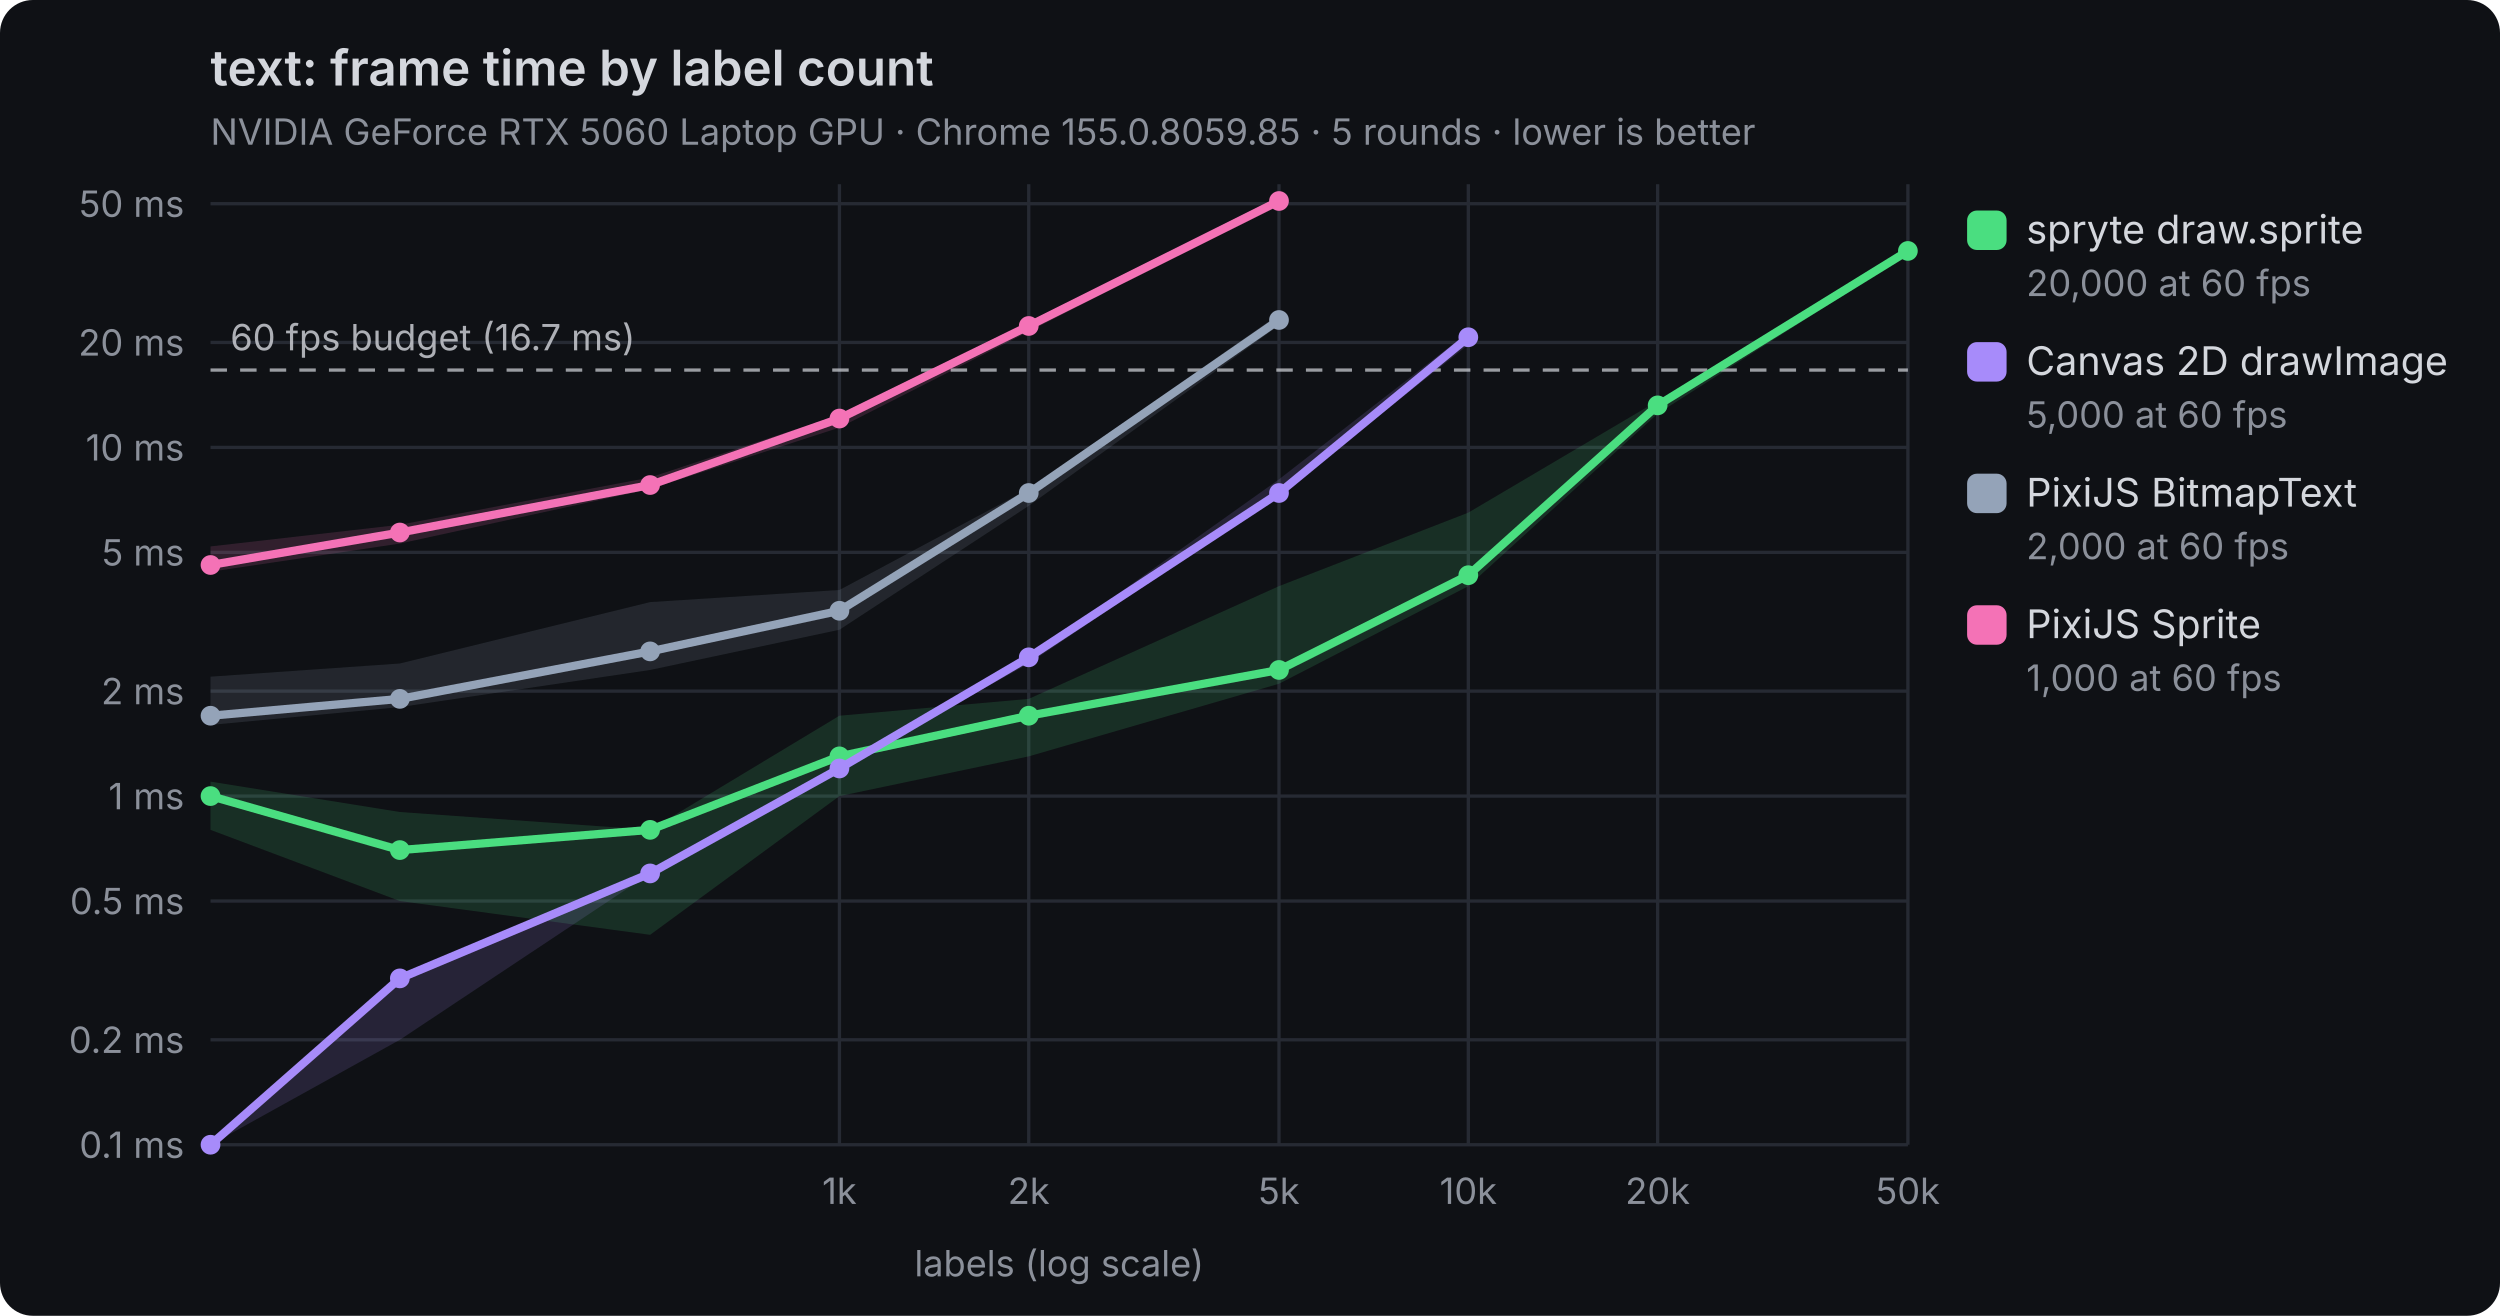
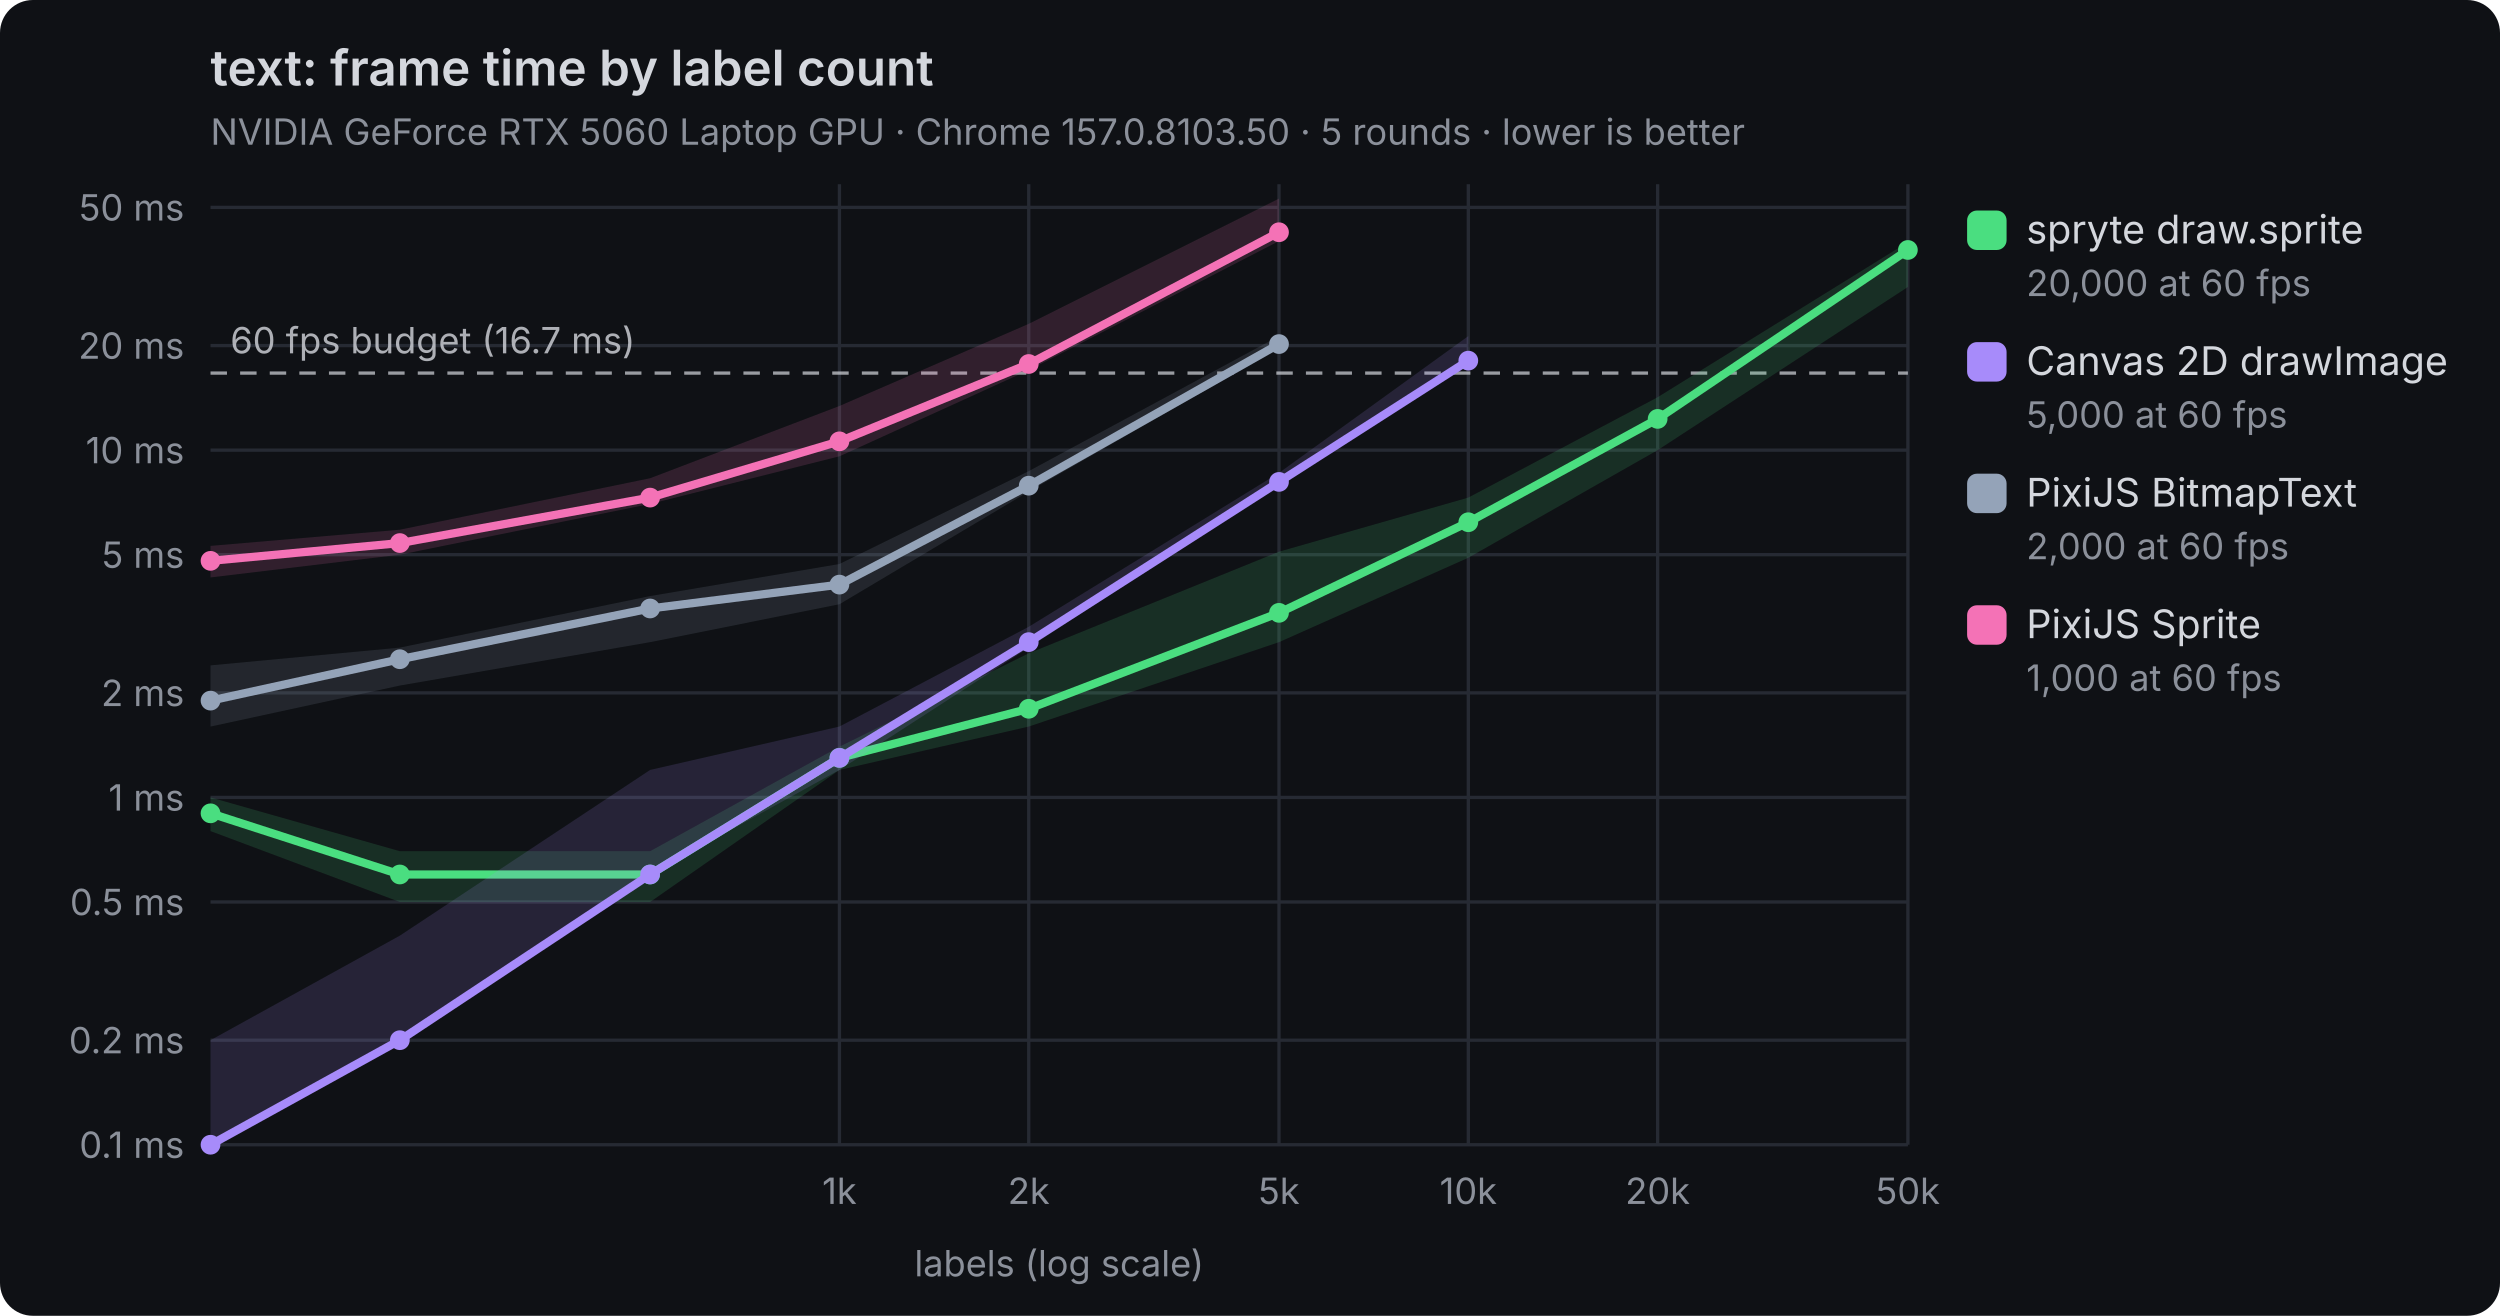
<svg xmlns="http://www.w3.org/2000/svg" viewBox="0 0 760 400" width="760" height="400" font-family="ui-sans-serif, system-ui, -apple-system, Segoe UI, sans-serif" role="img" aria-label="text: frame time by count">
  <rect width="760" height="400" rx="10" fill="#0f1115" />
  <text x="64" y="26" fill="#d4d7dd" font-size="15" font-weight="600">text: frame time by label count</text>
-   <text x="64" y="44" fill="#8b909a" font-size="11">NVIDIA GeForce RTX 5060 Laptop GPU · Chrome 155.0.8059.85 · 5 rounds · lower is better</text>
+   <text x="64" y="44" fill="#8b909a" font-size="11">NVIDIA GeForce RTX 5060 Laptop GPU · Chrome 157.0.8103.50 · 5 rounds · lower is better</text>
  <line x1="64" x2="580" y1="348" y2="348" stroke="#262a33" />
  <text x="56" y="352" fill="#8b909a" font-size="11" text-anchor="end">0.1 ms</text>
-   <line x1="64" x2="580" y1="316.093" y2="316.093" stroke="#262a33" />
-   <text x="56" y="320.093" fill="#8b909a" font-size="11" text-anchor="end">0.2 ms</text>
-   <line x1="64" x2="580" y1="273.914" y2="273.914" stroke="#262a33" />
-   <text x="56" y="277.914" fill="#8b909a" font-size="11" text-anchor="end">0.5 ms</text>
-   <line x1="64" x2="580" y1="242.006" y2="242.006" stroke="#262a33" />
-   <text x="56" y="246.006" fill="#8b909a" font-size="11" text-anchor="end">1 ms</text>
-   <line x1="64" x2="580" y1="210.099" y2="210.099" stroke="#262a33" />
-   <text x="56" y="214.099" fill="#8b909a" font-size="11" text-anchor="end">2 ms</text>
-   <line x1="64" x2="580" y1="167.92" y2="167.92" stroke="#262a33" />
-   <text x="56" y="171.92" fill="#8b909a" font-size="11" text-anchor="end">5 ms</text>
-   <line x1="64" x2="580" y1="136.013" y2="136.013" stroke="#262a33" />
-   <text x="56" y="140.013" fill="#8b909a" font-size="11" text-anchor="end">10 ms</text>
-   <line x1="64" x2="580" y1="104.106" y2="104.106" stroke="#262a33" />
-   <text x="56" y="108.106" fill="#8b909a" font-size="11" text-anchor="end">20 ms</text>
-   <line x1="64" x2="580" y1="61.926" y2="61.926" stroke="#262a33" />
-   <text x="56" y="65.926" fill="#8b909a" font-size="11" text-anchor="end">50 ms</text>
+   <line x1="64" x2="580" y1="316.217" y2="316.217" stroke="#262a33" />
+   <text x="56" y="320.217" fill="#8b909a" font-size="11" text-anchor="end">0.2 ms</text>
+   <line x1="64" x2="580" y1="274.203" y2="274.203" stroke="#262a33" />
+   <text x="56" y="278.203" fill="#8b909a" font-size="11" text-anchor="end">0.5 ms</text>
+   <line x1="64" x2="580" y1="242.42" y2="242.42" stroke="#262a33" />
+   <text x="56" y="246.42" fill="#8b909a" font-size="11" text-anchor="end">1 ms</text>
+   <line x1="64" x2="580" y1="210.637" y2="210.637" stroke="#262a33" />
+   <text x="56" y="214.637" fill="#8b909a" font-size="11" text-anchor="end">2 ms</text>
+   <line x1="64" x2="580" y1="168.622" y2="168.622" stroke="#262a33" />
+   <text x="56" y="172.622" fill="#8b909a" font-size="11" text-anchor="end">5 ms</text>
+   <line x1="64" x2="580" y1="136.839" y2="136.839" stroke="#262a33" />
+   <text x="56" y="140.839" fill="#8b909a" font-size="11" text-anchor="end">10 ms</text>
+   <line x1="64" x2="580" y1="105.057" y2="105.057" stroke="#262a33" />
+   <text x="56" y="109.057" fill="#8b909a" font-size="11" text-anchor="end">20 ms</text>
+   <line x1="64" x2="580" y1="63.042" y2="63.042" stroke="#262a33" />
+   <text x="56" y="67.042" fill="#8b909a" font-size="11" text-anchor="end">50 ms</text>
  <line x1="255.184" x2="255.184" y1="56" y2="348" stroke="#262a33" />
  <text x="255.184" y="366" fill="#8b909a" font-size="11" text-anchor="middle">1k</text>
  <line x1="312.736" x2="312.736" y1="56" y2="348" stroke="#262a33" />
  <text x="312.736" y="366" fill="#8b909a" font-size="11" text-anchor="middle">2k</text>
  <line x1="388.816" x2="388.816" y1="56" y2="348" stroke="#262a33" />
  <text x="388.816" y="366" fill="#8b909a" font-size="11" text-anchor="middle">5k</text>
  <line x1="446.368" x2="446.368" y1="56" y2="348" stroke="#262a33" />
  <text x="446.368" y="366" fill="#8b909a" font-size="11" text-anchor="middle">10k</text>
  <line x1="503.92" x2="503.92" y1="56" y2="348" stroke="#262a33" />
  <text x="503.92" y="366" fill="#8b909a" font-size="11" text-anchor="middle">20k</text>
  <line x1="580" x2="580" y1="56" y2="348" stroke="#262a33" />
  <text x="580" y="366" fill="#8b909a" font-size="11" text-anchor="middle">50k</text>
  <text x="322" y="388" fill="#8b909a" font-size="11" text-anchor="middle">labels (log scale)</text>
-   <line x1="64" x2="580" y1="112.498" y2="112.498" stroke="#d4d7dd" stroke-dasharray="5 4" opacity="0.7" />
-   <text x="70" y="106.498" fill="#d4d7dd" font-size="11" opacity="0.8">60 fps budget (16.7 ms)</text>
-   <polygon points="64,252.278 121.552,273.914 197.632,284.185 255.184,242.006 312.736,229.929 388.816,207.853 446.368,178.192 503.92,125.741 580,77.176 580,74.924 503.92,121.859 446.368,155.843 388.816,178.192 312.736,212.46 255.184,217.58 197.632,252.278 121.552,246.856 64,237.619" fill="#4ade80" opacity="0.15" />
-   <polyline points="64,242.006 121.552,258.425 197.632,252.278 255.184,229.929 312.736,217.58 388.816,203.666 446.368,174.863 503.92,123.233 580,76.287" fill="none" stroke="#4ade80" stroke-width="2.5" stroke-linejoin="round" />
-   <circle cx="64" cy="242.006" r="3" fill="#4ade80" />
-   <circle cx="121.552" cy="258.425" r="3" fill="#4ade80" />
-   <circle cx="197.632" cy="252.278" r="3" fill="#4ade80" />
-   <circle cx="255.184" cy="229.929" r="3" fill="#4ade80" />
-   <circle cx="312.736" cy="217.58" r="3" fill="#4ade80" />
-   <circle cx="388.816" cy="203.666" r="3" fill="#4ade80" />
-   <circle cx="446.368" cy="174.863" r="3" fill="#4ade80" />
-   <circle cx="503.92" cy="123.233" r="3" fill="#4ade80" />
-   <circle cx="580" cy="76.287" r="3" fill="#4ade80" />
-   <polygon points="64,348 121.552,316.093 197.632,265.521 255.184,233.614 312.736,201.706 388.816,150.5 446.368,104.801 446.368,100.991 388.816,145.713 312.736,199.827 255.184,233.614 197.632,265.521 121.552,297.428 64,348" fill="#a78bfa" opacity="0.15" />
-   <polyline points="64,348 121.552,297.428 197.632,265.521 255.184,233.614 312.736,199.827 388.816,149.873 446.368,102.522" fill="none" stroke="#a78bfa" stroke-width="2.5" stroke-linejoin="round" />
+   <line x1="64" x2="580" y1="113.417" y2="113.417" stroke="#d4d7dd" stroke-dasharray="5 4" opacity="0.7" />
+   <text x="70" y="107.417" fill="#d4d7dd" font-size="11" opacity="0.8">60 fps budget (16.7 ms)</text>
+   <polygon points="64,252.652 121.552,274.203 197.632,274.203 255.184,234.06 312.736,220.869 388.816,195.209 446.368,169.549 503.92,136.839 580,87.236 580,73.619 503.92,120.761 446.368,151.27 388.816,167.714 312.736,198.607 255.184,226.992 197.632,258.774 121.552,258.774 64,242.42" fill="#4ade80" opacity="0.15" />
+   <polyline points="64,247.251 121.552,265.843 197.632,265.843 255.184,230.39 312.736,215.468 388.816,186.306 446.368,158.759 503.92,127.347 580,75.989" fill="none" stroke="#4ade80" stroke-width="2.5" stroke-linejoin="round" />
+   <circle cx="64" cy="247.251" r="3" fill="#4ade80" />
+   <circle cx="121.552" cy="265.843" r="3" fill="#4ade80" />
+   <circle cx="197.632" cy="265.843" r="3" fill="#4ade80" />
+   <circle cx="255.184" cy="230.39" r="3" fill="#4ade80" />
+   <circle cx="312.736" cy="215.468" r="3" fill="#4ade80" />
+   <circle cx="388.816" cy="186.306" r="3" fill="#4ade80" />
+   <circle cx="446.368" cy="158.759" r="3" fill="#4ade80" />
+   <circle cx="503.92" cy="127.347" r="3" fill="#4ade80" />
+   <circle cx="580" cy="75.989" r="3" fill="#4ade80" />
+   <polygon points="64,348 121.552,316.217 197.632,265.843 255.184,234.06 312.736,196.876 388.816,147.071 446.368,110.658 446.368,102.169 388.816,143.755 312.736,190.542 255.184,220.869 197.632,234.06 121.552,284.434 64,316.217" fill="#a78bfa" opacity="0.15" />
+   <polyline points="64,348 121.552,316.217 197.632,265.843 255.184,230.39 312.736,195.209 388.816,146.502 446.368,109.634" fill="none" stroke="#a78bfa" stroke-width="2.5" stroke-linejoin="round" />
  <circle cx="64" cy="348" r="3" fill="#a78bfa" />
-   <circle cx="121.552" cy="297.428" r="3" fill="#a78bfa" />
-   <circle cx="197.632" cy="265.521" r="3" fill="#a78bfa" />
-   <circle cx="255.184" cy="233.614" r="3" fill="#a78bfa" />
-   <circle cx="312.736" cy="199.827" r="3" fill="#a78bfa" />
-   <circle cx="388.816" cy="149.873" r="3" fill="#a78bfa" />
-   <circle cx="446.368" cy="102.522" r="3" fill="#a78bfa" />
-   <polygon points="64,220.371 121.552,214.949 197.632,203.666 255.184,191.435 312.736,153.766 388.816,98.889 388.816,95.521 312.736,148.646 255.184,179.357 197.632,183.042 121.552,201.706 64,205.712" fill="#94a3b8" opacity="0.15" />
-   <polyline points="64,217.58 121.552,212.46 197.632,198.022 255.184,185.673 312.736,149.873 388.816,97.273" fill="none" stroke="#94a3b8" stroke-width="2.5" stroke-linejoin="round" />
-   <circle cx="64" cy="217.58" r="3" fill="#94a3b8" />
-   <circle cx="121.552" cy="212.46" r="3" fill="#94a3b8" />
-   <circle cx="197.632" cy="198.022" r="3" fill="#94a3b8" />
-   <circle cx="255.184" cy="185.673" r="3" fill="#94a3b8" />
-   <circle cx="312.736" cy="149.873" r="3" fill="#94a3b8" />
-   <circle cx="388.816" cy="97.273" r="3" fill="#94a3b8" />
-   <polygon points="64,173.805 121.552,165.238 197.632,148.646 255.184,129.981 312.736,100.776 388.816,62.019 388.816,60.387 312.736,97.873 255.184,126.111 197.632,145.148 121.552,159.527 64,166.115" fill="#f472b6" opacity="0.15" />
-   <polyline points="64,171.758 121.552,161.888 197.632,147.45 255.184,127.238 312.736,99.095 388.816,61.105" fill="none" stroke="#f472b6" stroke-width="2.5" stroke-linejoin="round" />
-   <circle cx="64" cy="171.758" r="3" fill="#f472b6" />
-   <circle cx="121.552" cy="161.888" r="3" fill="#f472b6" />
-   <circle cx="197.632" cy="147.45" r="3" fill="#f472b6" />
-   <circle cx="255.184" cy="127.238" r="3" fill="#f472b6" />
-   <circle cx="312.736" cy="99.095" r="3" fill="#f472b6" />
-   <circle cx="388.816" cy="61.105" r="3" fill="#f472b6" />
+   <circle cx="121.552" cy="316.217" r="3" fill="#a78bfa" />
+   <circle cx="197.632" cy="265.843" r="3" fill="#a78bfa" />
+   <circle cx="255.184" cy="230.39" r="3" fill="#a78bfa" />
+   <circle cx="312.736" cy="195.209" r="3" fill="#a78bfa" />
+   <circle cx="388.816" cy="146.502" r="3" fill="#a78bfa" />
+   <circle cx="446.368" cy="109.634" r="3" fill="#a78bfa" />
+   <polygon points="64,220.869 121.552,208.4 197.632,195.209 255.184,183.685 312.736,149.423 388.816,105.75 388.816,102.169 312.736,143.225 255.184,171.459 197.632,181.206 121.552,196.876 64,202.277" fill="#94a3b8" opacity="0.15" />
+   <polyline points="64,212.989 121.552,200.405 197.632,184.977 255.184,177.722 312.736,147.648 388.816,104.6" fill="none" stroke="#94a3b8" stroke-width="2.5" stroke-linejoin="round" />
+   <circle cx="64" cy="212.989" r="3" fill="#94a3b8" />
+   <circle cx="121.552" cy="200.405" r="3" fill="#94a3b8" />
+   <circle cx="197.632" cy="184.977" r="3" fill="#94a3b8" />
+   <circle cx="255.184" cy="177.722" r="3" fill="#94a3b8" />
+   <circle cx="312.736" cy="147.648" r="3" fill="#94a3b8" />
+   <circle cx="388.816" cy="104.6" r="3" fill="#94a3b8" />
+   <polygon points="64,175.538 121.552,168.622 197.632,153.194 255.184,138.711 312.736,112.509 388.816,73.274 388.816,60.37 312.736,98.449 255.184,123.42 197.632,145.383 121.552,161.033 64,165.951" fill="#f472b6" opacity="0.15" />
+   <polyline points="64,170.494 121.552,165.093 197.632,151.27 255.184,134.168 312.736,110.658 388.816,70.602" fill="none" stroke="#f472b6" stroke-width="2.5" stroke-linejoin="round" />
+   <circle cx="64" cy="170.494" r="3" fill="#f472b6" />
+   <circle cx="121.552" cy="165.093" r="3" fill="#f472b6" />
+   <circle cx="197.632" cy="151.27" r="3" fill="#f472b6" />
+   <circle cx="255.184" cy="134.168" r="3" fill="#f472b6" />
+   <circle cx="312.736" cy="110.658" r="3" fill="#f472b6" />
+   <circle cx="388.816" cy="70.602" r="3" fill="#f472b6" />
  <rect x="598" y="64" width="12" height="12" rx="3" fill="#4ade80" />
  <text x="616" y="74" fill="#d4d7dd" font-size="12">spryte draw.sprite</text>
  <text x="616" y="90" fill="#8b909a" font-size="11">20,000 at 60 fps</text>
  <rect x="598" y="104" width="12" height="12" rx="3" fill="#a78bfa" />
  <text x="616" y="114" fill="#d4d7dd" font-size="12">Canvas 2D drawImage</text>
  <text x="616" y="130" fill="#8b909a" font-size="11">5,000 at 60 fps</text>
  <rect x="598" y="144" width="12" height="12" rx="3" fill="#94a3b8" />
  <text x="616" y="154" fill="#d4d7dd" font-size="12">PixiJS BitmapText</text>
  <text x="616" y="170" fill="#8b909a" font-size="11">2,000 at 60 fps</text>
  <rect x="598" y="184" width="12" height="12" rx="3" fill="#f472b6" />
  <text x="616" y="194" fill="#d4d7dd" font-size="12">PixiJS Sprite</text>
  <text x="616" y="210" fill="#8b909a" font-size="11">1,000 at 60 fps</text>
</svg>
